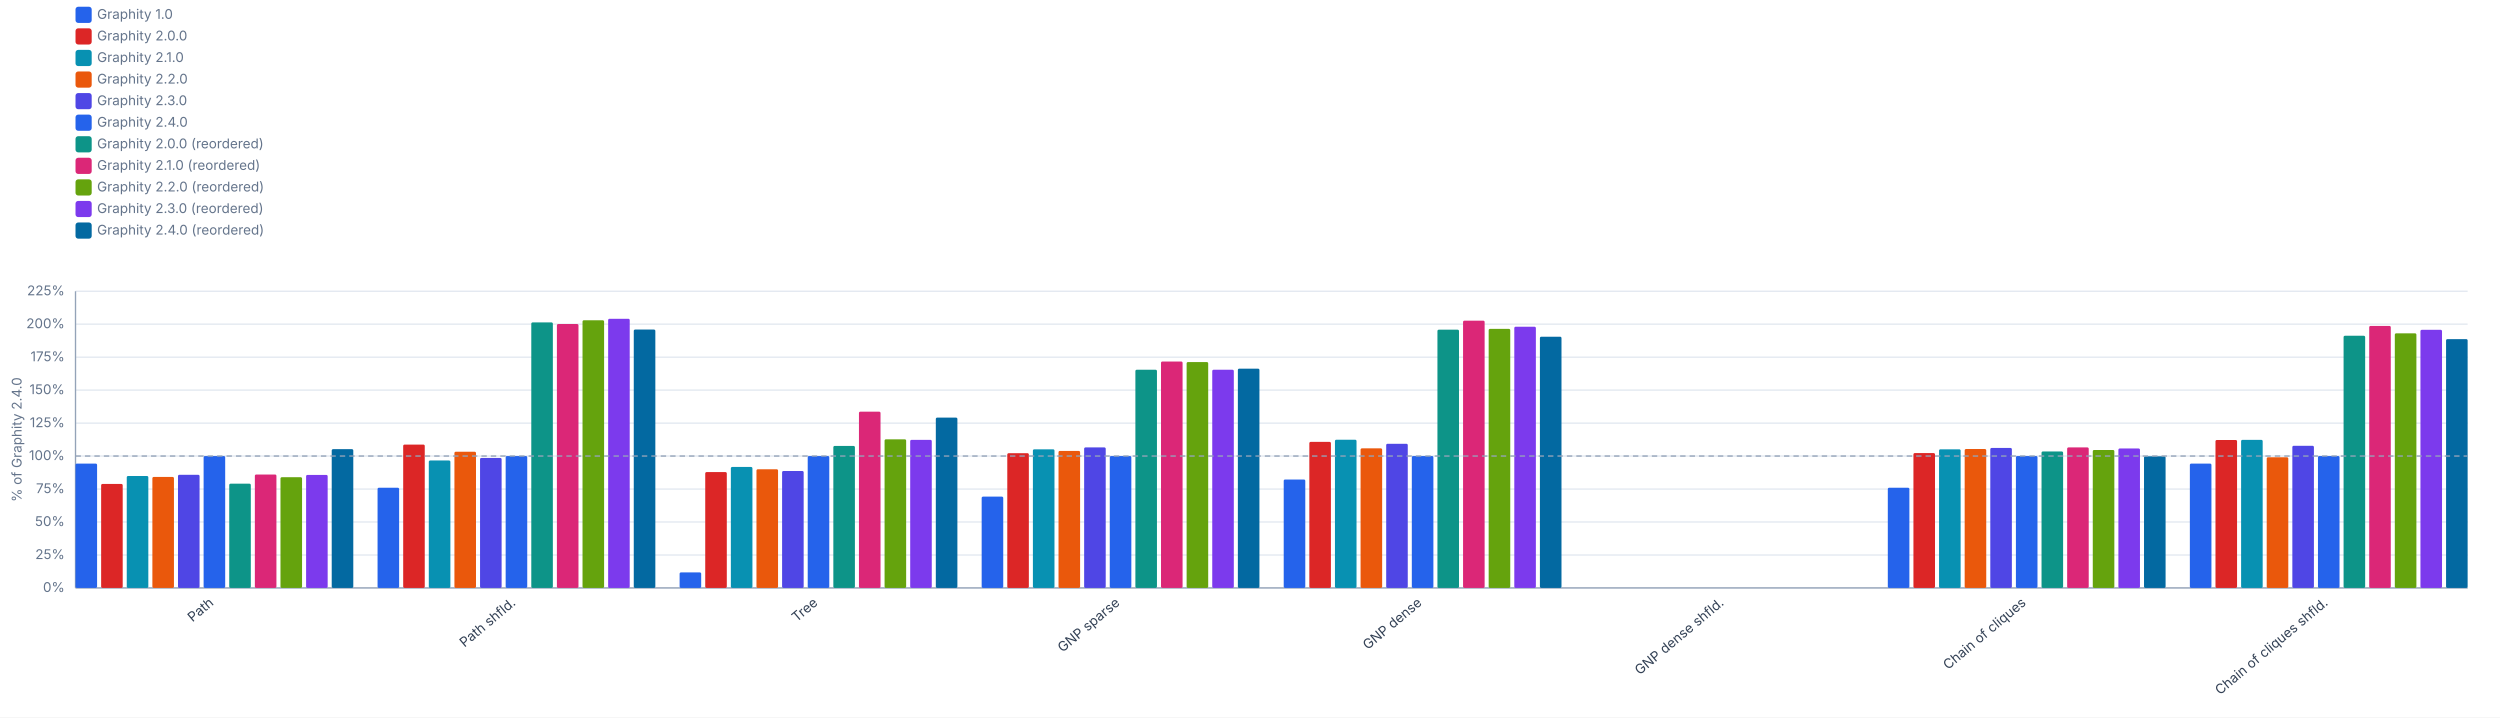
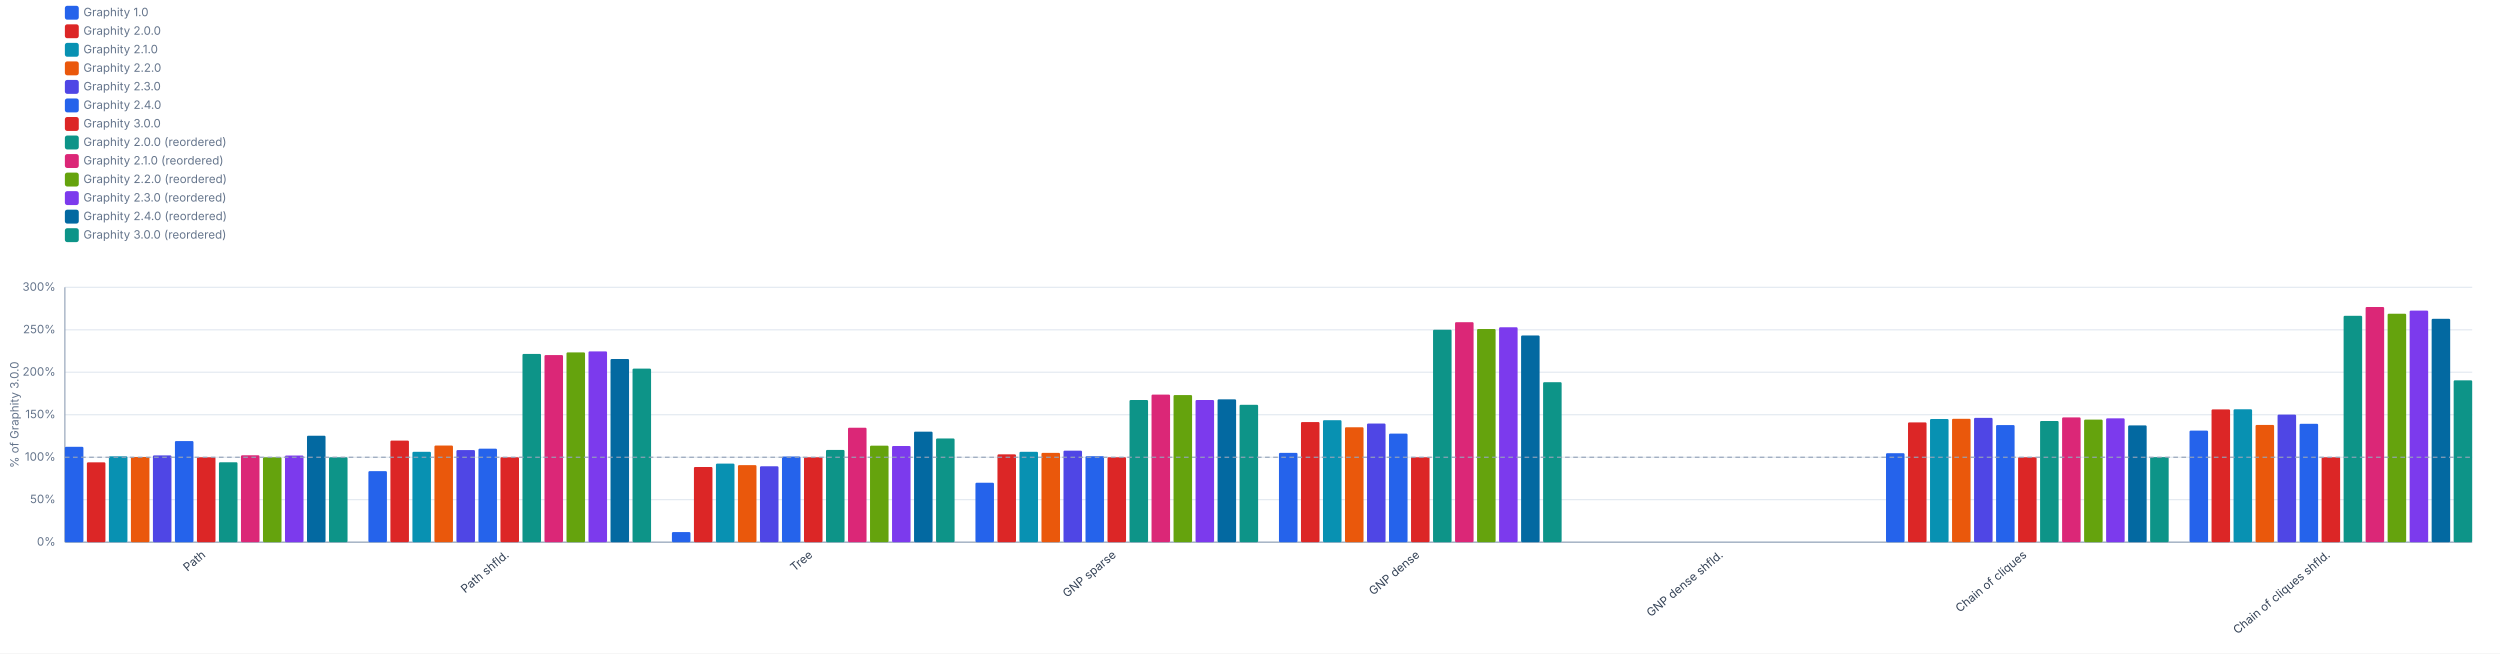
- <svg xmlns="http://www.w3.org/2000/svg" width="1854" height="532" viewBox="0 0 1854 532" role="img">
+ <svg xmlns="http://www.w3.org/2000/svg" width="2158" height="564" viewBox="0 0 2158 564" role="img">
  <style>text{font-family:ui-sans-serif,system-ui,-apple-system,Segoe UI,sans-serif;font-size:11px;fill:#334155}.axis{stroke:#94a3b8;stroke-width:1;fill:none}.grid{stroke:#e2e8f0;stroke-width:1}.ylabel{fill:#64748b;font-size:10px}.tick{fill:#64748b;font-size:10px}.xlabel{font-size:10px}</style>
-   <rect x="0" y="0" width="1854" height="532" fill="#ffffff" />
+   <rect x="0" y="0" width="2158" height="564" fill="#ffffff" />
  <rect x="56" y="5" width="12" height="12" rx="2" fill="#2563eb" />
  <text x="72" y="14" class="tick">Graphity 1.0</text>
  <rect x="56" y="21" width="12" height="12" rx="2" fill="#dc2626" />
  <text x="72" y="30" class="tick">Graphity 2.0.0</text>
  <rect x="56" y="37" width="12" height="12" rx="2" fill="#0891b2" />
  <text x="72" y="46" class="tick">Graphity 2.1.0</text>
  <rect x="56" y="53" width="12" height="12" rx="2" fill="#ea580c" />
  <text x="72" y="62" class="tick">Graphity 2.2.0</text>
  <rect x="56" y="69" width="12" height="12" rx="2" fill="#4f46e5" />
  <text x="72" y="78" class="tick">Graphity 2.3.0</text>
  <rect x="56" y="85" width="12" height="12" rx="2" fill="#2563eb" />
  <text x="72" y="94" class="tick">Graphity 2.4.0</text>
-   <rect x="56" y="101" width="12" height="12" rx="2" fill="#0d9488" />
-   <text x="72" y="110" class="tick">Graphity 2.0.0 (reordered)</text>
-   <rect x="56" y="117" width="12" height="12" rx="2" fill="#db2777" />
-   <text x="72" y="126" class="tick">Graphity 2.1.0 (reordered)</text>
-   <rect x="56" y="133" width="12" height="12" rx="2" fill="#65a30d" />
-   <text x="72" y="142" class="tick">Graphity 2.2.0 (reordered)</text>
-   <rect x="56" y="149" width="12" height="12" rx="2" fill="#7c3aed" />
-   <text x="72" y="158" class="tick">Graphity 2.3.0 (reordered)</text>
-   <rect x="56" y="165" width="12" height="12" rx="2" fill="#0369a1" />
-   <text x="72" y="174" class="tick">Graphity 2.4.0 (reordered)</text>
-   <line class="grid" x1="56" y1="436.0" x2="1830" y2="436.0" />
-   <text class="tick" x="48" y="439.0" text-anchor="end">0%</text>
-   <line class="grid" x1="56" y1="411.6" x2="1830" y2="411.6" />
-   <text class="tick" x="48" y="414.6" text-anchor="end">25%</text>
-   <line class="grid" x1="56" y1="387.1" x2="1830" y2="387.1" />
-   <text class="tick" x="48" y="390.1" text-anchor="end">50%</text>
-   <line class="grid" x1="56" y1="362.7" x2="1830" y2="362.7" />
-   <text class="tick" x="48" y="365.7" text-anchor="end">75%</text>
-   <line class="grid" x1="56" y1="338.2" x2="1830" y2="338.2" />
-   <text class="tick" x="48" y="341.2" text-anchor="end">100%</text>
-   <line class="grid" x1="56" y1="313.8" x2="1830" y2="313.8" />
-   <text class="tick" x="48" y="316.8" text-anchor="end">125%</text>
-   <line class="grid" x1="56" y1="289.3" x2="1830" y2="289.3" />
-   <text class="tick" x="48" y="292.3" text-anchor="end">150%</text>
-   <line class="grid" x1="56" y1="264.9" x2="1830" y2="264.9" />
-   <text class="tick" x="48" y="267.9" text-anchor="end">175%</text>
-   <line class="grid" x1="56" y1="240.4" x2="1830" y2="240.4" />
-   <text class="tick" x="48" y="243.4" text-anchor="end">200%</text>
-   <line class="grid" x1="56" y1="216.0" x2="1830" y2="216.0" />
-   <text class="tick" x="48" y="219.0" text-anchor="end">225%</text>
-   <line class="axis" x1="56" y1="216" x2="56" y2="436" />
-   <line class="axis" x1="56" y1="436" x2="1830" y2="436" />
-   <text class="ylabel" x="16" y="326.0" text-anchor="middle" transform="rotate(-90 16 326.0)">% of Graphity 2.4.0</text>
-   <text class="xlabel" x="159.0" y="448.0" text-anchor="end" transform="rotate(-40 159.0 448.0)">Path</text>
-   <rect x="56.0" y="343.8" width="16" height="92.2" fill="#2563eb" rx="1" />
-   <rect x="75.0" y="358.9" width="16" height="77.1" fill="#dc2626" rx="1" />
-   <rect x="94.0" y="353.0" width="16" height="83.0" fill="#0891b2" rx="1" />
-   <rect x="113.0" y="353.7" width="16" height="82.3" fill="#ea580c" rx="1" />
-   <rect x="132.0" y="352.1" width="16" height="83.9" fill="#4f46e5" rx="1" />
-   <rect x="151.0" y="338.2" width="16" height="97.8" fill="#2563eb" rx="1" />
-   <rect x="170.0" y="358.7" width="16" height="77.3" fill="#0d9488" rx="1" />
-   <rect x="189.0" y="351.9" width="16" height="84.1" fill="#db2777" rx="1" />
-   <rect x="208.0" y="353.9" width="16" height="82.1" fill="#65a30d" rx="1" />
-   <rect x="227.0" y="352.2" width="16" height="83.8" fill="#7c3aed" rx="1" />
-   <rect x="246.0" y="333.1" width="16" height="102.9" fill="#0369a1" rx="1" />
-   <text class="xlabel" x="383.0" y="448.0" text-anchor="end" transform="rotate(-40 383.0 448.0)">Path shfld.</text>
-   <rect x="280.0" y="361.7" width="16" height="74.3" fill="#2563eb" rx="1" />
-   <rect x="299.0" y="329.7" width="16" height="106.3" fill="#dc2626" rx="1" />
-   <rect x="318.0" y="341.5" width="16" height="94.5" fill="#0891b2" rx="1" />
-   <rect x="337.0" y="335.0" width="16" height="101.0" fill="#ea580c" rx="1" />
-   <rect x="356.0" y="339.6" width="16" height="96.4" fill="#4f46e5" rx="1" />
-   <rect x="375.0" y="338.2" width="16" height="97.8" fill="#2563eb" rx="1" />
-   <rect x="394.0" y="239.1" width="16" height="196.9" fill="#0d9488" rx="1" />
-   <rect x="413.0" y="240.3" width="16" height="195.7" fill="#db2777" rx="1" />
-   <rect x="432.0" y="237.5" width="16" height="198.5" fill="#65a30d" rx="1" />
-   <rect x="451.0" y="236.4" width="16" height="199.6" fill="#7c3aed" rx="1" />
-   <rect x="470.0" y="244.4" width="16" height="191.6" fill="#0369a1" rx="1" />
-   <text class="xlabel" x="607.0" y="448.0" text-anchor="end" transform="rotate(-40 607.0 448.0)">Tree</text>
-   <rect x="504.0" y="424.5" width="16" height="11.5" fill="#2563eb" rx="1" />
-   <rect x="523.0" y="350.1" width="16" height="85.9" fill="#dc2626" rx="1" />
-   <rect x="542.0" y="346.3" width="16" height="89.7" fill="#0891b2" rx="1" />
-   <rect x="561.0" y="348.0" width="16" height="88.0" fill="#ea580c" rx="1" />
-   <rect x="580.0" y="349.3" width="16" height="86.7" fill="#4f46e5" rx="1" />
-   <rect x="599.0" y="338.2" width="16" height="97.8" fill="#2563eb" rx="1" />
-   <rect x="618.0" y="330.7" width="16" height="105.3" fill="#0d9488" rx="1" />
-   <rect x="637.0" y="305.3" width="16" height="130.7" fill="#db2777" rx="1" />
-   <rect x="656.0" y="325.8" width="16" height="110.2" fill="#65a30d" rx="1" />
-   <rect x="675.0" y="326.2" width="16" height="109.8" fill="#7c3aed" rx="1" />
-   <rect x="694.0" y="309.7" width="16" height="126.3" fill="#0369a1" rx="1" />
-   <text class="xlabel" x="831.0" y="448.0" text-anchor="end" transform="rotate(-40 831.0 448.0)">GNP sparse</text>
-   <rect x="728.0" y="368.3" width="16" height="67.7" fill="#2563eb" rx="1" />
-   <rect x="747.0" y="336.1" width="16" height="99.9" fill="#dc2626" rx="1" />
-   <rect x="766.0" y="333.2" width="16" height="102.8" fill="#0891b2" rx="1" />
-   <rect x="785.0" y="334.4" width="16" height="101.6" fill="#ea580c" rx="1" />
-   <rect x="804.0" y="331.8" width="16" height="104.2" fill="#4f46e5" rx="1" />
-   <rect x="823.0" y="338.2" width="16" height="97.8" fill="#2563eb" rx="1" />
-   <rect x="842.0" y="274.2" width="16" height="161.8" fill="#0d9488" rx="1" />
-   <rect x="861.0" y="268.1" width="16" height="167.9" fill="#db2777" rx="1" />
-   <rect x="880.0" y="268.5" width="16" height="167.5" fill="#65a30d" rx="1" />
-   <rect x="899.0" y="274.2" width="16" height="161.8" fill="#7c3aed" rx="1" />
-   <rect x="918.0" y="273.4" width="16" height="162.6" fill="#0369a1" rx="1" />
-   <text class="xlabel" x="1055.0" y="448.0" text-anchor="end" transform="rotate(-40 1055.0 448.0)">GNP dense</text>
-   <rect x="952.0" y="355.6" width="16" height="80.4" fill="#2563eb" rx="1" />
-   <rect x="971.0" y="327.7" width="16" height="108.3" fill="#dc2626" rx="1" />
-   <rect x="990.0" y="326.1" width="16" height="109.9" fill="#0891b2" rx="1" />
-   <rect x="1009.0" y="332.5" width="16" height="103.5" fill="#ea580c" rx="1" />
-   <rect x="1028.0" y="329.1" width="16" height="106.9" fill="#4f46e5" rx="1" />
-   <rect x="1047.0" y="338.2" width="16" height="97.8" fill="#2563eb" rx="1" />
-   <rect x="1066.0" y="244.5" width="16" height="191.5" fill="#0d9488" rx="1" />
-   <rect x="1085.0" y="237.8" width="16" height="198.2" fill="#db2777" rx="1" />
-   <rect x="1104.0" y="243.9" width="16" height="192.1" fill="#65a30d" rx="1" />
-   <rect x="1123.0" y="242.3" width="16" height="193.7" fill="#7c3aed" rx="1" />
-   <rect x="1142.0" y="249.7" width="16" height="186.3" fill="#0369a1" rx="1" />
-   <text class="xlabel" x="1279.0" y="448.0" text-anchor="end" transform="rotate(-40 1279.0 448.0)">GNP dense shfld.</text>
-   <text class="xlabel" x="1503.0" y="448.0" text-anchor="end" transform="rotate(-40 1503.0 448.0)">Chain of cliques</text>
-   <rect x="1400.0" y="361.7" width="16" height="74.3" fill="#2563eb" rx="1" />
-   <rect x="1419.0" y="336.0" width="16" height="100.0" fill="#dc2626" rx="1" />
-   <rect x="1438.0" y="333.2" width="16" height="102.8" fill="#0891b2" rx="1" />
-   <rect x="1457.0" y="333.0" width="16" height="103.0" fill="#ea580c" rx="1" />
-   <rect x="1476.0" y="332.2" width="16" height="103.8" fill="#4f46e5" rx="1" />
-   <rect x="1495.0" y="338.2" width="16" height="97.8" fill="#2563eb" rx="1" />
-   <rect x="1514.0" y="334.8" width="16" height="101.2" fill="#0d9488" rx="1" />
-   <rect x="1533.0" y="331.8" width="16" height="104.2" fill="#db2777" rx="1" />
-   <rect x="1552.0" y="333.7" width="16" height="102.3" fill="#65a30d" rx="1" />
-   <rect x="1571.0" y="332.6" width="16" height="103.4" fill="#7c3aed" rx="1" />
-   <rect x="1590.0" y="338.4" width="16" height="97.6" fill="#0369a1" rx="1" />
-   <text class="xlabel" x="1727.0" y="448.0" text-anchor="end" transform="rotate(-40 1727.0 448.0)">Chain of cliques shfld.</text>
-   <rect x="1624.0" y="343.8" width="16" height="92.2" fill="#2563eb" rx="1" />
-   <rect x="1643.0" y="326.3" width="16" height="109.7" fill="#dc2626" rx="1" />
-   <rect x="1662.0" y="326.2" width="16" height="109.8" fill="#0891b2" rx="1" />
-   <rect x="1681.0" y="339.1" width="16" height="96.9" fill="#ea580c" rx="1" />
-   <rect x="1700.0" y="330.6" width="16" height="105.4" fill="#4f46e5" rx="1" />
-   <rect x="1719.0" y="338.2" width="16" height="97.8" fill="#2563eb" rx="1" />
-   <rect x="1738.0" y="249.0" width="16" height="187.0" fill="#0d9488" rx="1" />
-   <rect x="1757.0" y="241.7" width="16" height="194.3" fill="#db2777" rx="1" />
-   <rect x="1776.0" y="247.2" width="16" height="188.8" fill="#65a30d" rx="1" />
-   <rect x="1795.0" y="244.6" width="16" height="191.4" fill="#7c3aed" rx="1" />
-   <rect x="1814.0" y="251.5" width="16" height="184.5" fill="#0369a1" rx="1" />
-   <line x1="56" y1="338.2" x2="1830" y2="338.2" stroke="#94a3b8" stroke-width="1" stroke-dasharray="4 3" />
+   <rect x="56" y="101" width="12" height="12" rx="2" fill="#dc2626" />
+   <text x="72" y="110" class="tick">Graphity 3.0.0</text>
+   <rect x="56" y="117" width="12" height="12" rx="2" fill="#0d9488" />
+   <text x="72" y="126" class="tick">Graphity 2.0.0 (reordered)</text>
+   <rect x="56" y="133" width="12" height="12" rx="2" fill="#db2777" />
+   <text x="72" y="142" class="tick">Graphity 2.1.0 (reordered)</text>
+   <rect x="56" y="149" width="12" height="12" rx="2" fill="#65a30d" />
+   <text x="72" y="158" class="tick">Graphity 2.2.0 (reordered)</text>
+   <rect x="56" y="165" width="12" height="12" rx="2" fill="#7c3aed" />
+   <text x="72" y="174" class="tick">Graphity 2.3.0 (reordered)</text>
+   <rect x="56" y="181" width="12" height="12" rx="2" fill="#0369a1" />
+   <text x="72" y="190" class="tick">Graphity 2.4.0 (reordered)</text>
+   <rect x="56" y="197" width="12" height="12" rx="2" fill="#0d9488" />
+   <text x="72" y="206" class="tick">Graphity 3.0.0 (reordered)</text>
+   <line class="grid" x1="56" y1="468.0" x2="2134" y2="468.0" />
+   <text class="tick" x="48" y="471.0" text-anchor="end">0%</text>
+   <line class="grid" x1="56" y1="431.3" x2="2134" y2="431.3" />
+   <text class="tick" x="48" y="434.3" text-anchor="end">50%</text>
+   <line class="grid" x1="56" y1="394.7" x2="2134" y2="394.7" />
+   <text class="tick" x="48" y="397.7" text-anchor="end">100%</text>
+   <line class="grid" x1="56" y1="358.0" x2="2134" y2="358.0" />
+   <text class="tick" x="48" y="361.0" text-anchor="end">150%</text>
+   <line class="grid" x1="56" y1="321.3" x2="2134" y2="321.3" />
+   <text class="tick" x="48" y="324.3" text-anchor="end">200%</text>
+   <line class="grid" x1="56" y1="284.7" x2="2134" y2="284.7" />
+   <text class="tick" x="48" y="287.7" text-anchor="end">250%</text>
+   <line class="grid" x1="56" y1="248.0" x2="2134" y2="248.0" />
+   <text class="tick" x="48" y="251.0" text-anchor="end">300%</text>
+   <line class="axis" x1="56" y1="248" x2="56" y2="468" />
+   <line class="axis" x1="56" y1="468" x2="2134" y2="468" />
+   <text class="ylabel" x="16" y="358.0" text-anchor="middle" transform="rotate(-90 16 358.0)">% of Graphity 3.0.0</text>
+   <text class="xlabel" x="178.0" y="480.0" text-anchor="end" transform="rotate(-40 178.0 480.0)">Path</text>
+   <rect x="56.0" y="385.7" width="16" height="82.3" fill="#2563eb" rx="1" />
+   <rect x="75.0" y="399.1" width="16" height="68.9" fill="#dc2626" rx="1" />
+   <rect x="94.0" y="393.9" width="16" height="74.1" fill="#0891b2" rx="1" />
+   <rect x="113.0" y="394.5" width="16" height="73.5" fill="#ea580c" rx="1" />
+   <rect x="132.0" y="393.1" width="16" height="74.9" fill="#4f46e5" rx="1" />
+   <rect x="151.0" y="380.7" width="16" height="87.3" fill="#2563eb" rx="1" />
+   <rect x="170.0" y="394.7" width="16" height="73.3" fill="#dc2626" rx="1" />
+   <rect x="189.0" y="399.0" width="16" height="69.0" fill="#0d9488" rx="1" />
+   <rect x="208.0" y="393.0" width="16" height="75.0" fill="#db2777" rx="1" />
+   <rect x="227.0" y="394.7" width="16" height="73.3" fill="#65a30d" rx="1" />
+   <rect x="246.0" y="393.2" width="16" height="74.8" fill="#7c3aed" rx="1" />
+   <rect x="265.0" y="376.1" width="16" height="91.9" fill="#0369a1" rx="1" />
+   <rect x="284.0" y="394.7" width="16" height="73.3" fill="#0d9488" rx="1" />
+   <text class="xlabel" x="440.0" y="480.0" text-anchor="end" transform="rotate(-40 440.0 480.0)">Path shfld.</text>
+   <rect x="318.0" y="406.7" width="16" height="61.3" fill="#2563eb" rx="1" />
+   <rect x="337.0" y="380.3" width="16" height="87.7" fill="#dc2626" rx="1" />
+   <rect x="356.0" y="390.0" width="16" height="78.0" fill="#0891b2" rx="1" />
+   <rect x="375.0" y="384.6" width="16" height="83.4" fill="#ea580c" rx="1" />
+   <rect x="394.0" y="388.5" width="16" height="79.5" fill="#4f46e5" rx="1" />
+   <rect x="413.0" y="387.3" width="16" height="80.7" fill="#2563eb" rx="1" />
+   <rect x="432.0" y="394.7" width="16" height="73.3" fill="#dc2626" rx="1" />
+   <rect x="451.0" y="305.5" width="16" height="162.5" fill="#0d9488" rx="1" />
+   <rect x="470.0" y="306.5" width="16" height="161.5" fill="#db2777" rx="1" />
+   <rect x="489.0" y="304.2" width="16" height="163.8" fill="#65a30d" rx="1" />
+   <rect x="508.0" y="303.3" width="16" height="164.7" fill="#7c3aed" rx="1" />
+   <rect x="527.0" y="309.9" width="16" height="158.1" fill="#0369a1" rx="1" />
+   <rect x="546.0" y="318.2" width="16" height="149.8" fill="#0d9488" rx="1" />
+   <text class="xlabel" x="702.0" y="480.0" text-anchor="end" transform="rotate(-40 702.0 480.0)">Tree</text>
+   <rect x="580.0" y="459.3" width="16" height="8.7" fill="#2563eb" rx="1" />
+   <rect x="599.0" y="403.1" width="16" height="64.9" fill="#dc2626" rx="1" />
+   <rect x="618.0" y="400.2" width="16" height="67.8" fill="#0891b2" rx="1" />
+   <rect x="637.0" y="401.5" width="16" height="66.5" fill="#ea580c" rx="1" />
+   <rect x="656.0" y="402.5" width="16" height="65.5" fill="#4f46e5" rx="1" />
+   <rect x="675.0" y="394.1" width="16" height="73.9" fill="#2563eb" rx="1" />
+   <rect x="694.0" y="394.7" width="16" height="73.3" fill="#dc2626" rx="1" />
+   <rect x="713.0" y="388.4" width="16" height="79.6" fill="#0d9488" rx="1" />
+   <rect x="732.0" y="369.2" width="16" height="98.8" fill="#db2777" rx="1" />
+   <rect x="751.0" y="384.7" width="16" height="83.3" fill="#65a30d" rx="1" />
+   <rect x="770.0" y="385.0" width="16" height="83.0" fill="#7c3aed" rx="1" />
+   <rect x="789.0" y="372.6" width="16" height="95.4" fill="#0369a1" rx="1" />
+   <rect x="808.0" y="378.5" width="16" height="89.5" fill="#0d9488" rx="1" />
+   <text class="xlabel" x="964.0" y="480.0" text-anchor="end" transform="rotate(-40 964.0 480.0)">GNP sparse</text>
+   <rect x="842.0" y="416.7" width="16" height="51.3" fill="#2563eb" rx="1" />
+   <rect x="861.0" y="392.2" width="16" height="75.8" fill="#dc2626" rx="1" />
+   <rect x="880.0" y="390.0" width="16" height="78.0" fill="#0891b2" rx="1" />
+   <rect x="899.0" y="390.9" width="16" height="77.1" fill="#ea580c" rx="1" />
+   <rect x="918.0" y="389.0" width="16" height="79.0" fill="#4f46e5" rx="1" />
+   <rect x="937.0" y="393.8" width="16" height="74.2" fill="#2563eb" rx="1" />
+   <rect x="956.0" y="394.7" width="16" height="73.3" fill="#dc2626" rx="1" />
+   <rect x="975.0" y="345.3" width="16" height="122.7" fill="#0d9488" rx="1" />
+   <rect x="994.0" y="340.6" width="16" height="127.4" fill="#db2777" rx="1" />
+   <rect x="1013.0" y="341.0" width="16" height="127.0" fill="#65a30d" rx="1" />
+   <rect x="1032.0" y="345.3" width="16" height="122.7" fill="#7c3aed" rx="1" />
+   <rect x="1051.0" y="344.7" width="16" height="123.3" fill="#0369a1" rx="1" />
+   <rect x="1070.0" y="349.4" width="16" height="118.6" fill="#0d9488" rx="1" />
+   <text class="xlabel" x="1226.0" y="480.0" text-anchor="end" transform="rotate(-40 1226.0 480.0)">GNP dense</text>
+   <rect x="1104.0" y="390.9" width="16" height="77.1" fill="#2563eb" rx="1" />
+   <rect x="1123.0" y="364.3" width="16" height="103.7" fill="#dc2626" rx="1" />
+   <rect x="1142.0" y="362.7" width="16" height="105.3" fill="#0891b2" rx="1" />
+   <rect x="1161.0" y="368.8" width="16" height="99.2" fill="#ea580c" rx="1" />
+   <rect x="1180.0" y="365.6" width="16" height="102.4" fill="#4f46e5" rx="1" />
+   <rect x="1199.0" y="374.3" width="16" height="93.7" fill="#2563eb" rx="1" />
+   <rect x="1218.0" y="394.7" width="16" height="73.3" fill="#dc2626" rx="1" />
+   <rect x="1237.0" y="284.6" width="16" height="183.4" fill="#0d9488" rx="1" />
+   <rect x="1256.0" y="278.1" width="16" height="189.9" fill="#db2777" rx="1" />
+   <rect x="1275.0" y="284.0" width="16" height="184.0" fill="#65a30d" rx="1" />
+   <rect x="1294.0" y="282.5" width="16" height="185.5" fill="#7c3aed" rx="1" />
+   <rect x="1313.0" y="289.6" width="16" height="178.4" fill="#0369a1" rx="1" />
+   <rect x="1332.0" y="329.9" width="16" height="138.1" fill="#0d9488" rx="1" />
+   <text class="xlabel" x="1488.0" y="480.0" text-anchor="end" transform="rotate(-40 1488.0 480.0)">GNP dense shfld.</text>
+   <text class="xlabel" x="1750.0" y="480.0" text-anchor="end" transform="rotate(-40 1750.0 480.0)">Chain of cliques</text>
+   <rect x="1628.0" y="391.2" width="16" height="76.8" fill="#2563eb" rx="1" />
+   <rect x="1647.0" y="364.6" width="16" height="103.4" fill="#dc2626" rx="1" />
+   <rect x="1666.0" y="361.7" width="16" height="106.3" fill="#0891b2" rx="1" />
+   <rect x="1685.0" y="361.5" width="16" height="106.5" fill="#ea580c" rx="1" />
+   <rect x="1704.0" y="360.7" width="16" height="107.3" fill="#4f46e5" rx="1" />
+   <rect x="1723.0" y="366.9" width="16" height="101.1" fill="#2563eb" rx="1" />
+   <rect x="1742.0" y="394.7" width="16" height="73.3" fill="#dc2626" rx="1" />
+   <rect x="1761.0" y="363.4" width="16" height="104.6" fill="#0d9488" rx="1" />
+   <rect x="1780.0" y="360.3" width="16" height="107.7" fill="#db2777" rx="1" />
+   <rect x="1799.0" y="362.2" width="16" height="105.8" fill="#65a30d" rx="1" />
+   <rect x="1818.0" y="361.1" width="16" height="106.9" fill="#7c3aed" rx="1" />
+   <rect x="1837.0" y="367.2" width="16" height="100.8" fill="#0369a1" rx="1" />
+   <rect x="1856.0" y="394.6" width="16" height="73.4" fill="#0d9488" rx="1" />
+   <text class="xlabel" x="2012.0" y="480.0" text-anchor="end" transform="rotate(-40 2012.0 480.0)">Chain of cliques shfld.</text>
+   <rect x="1890.0" y="371.7" width="16" height="96.3" fill="#2563eb" rx="1" />
+   <rect x="1909.0" y="353.4" width="16" height="114.6" fill="#dc2626" rx="1" />
+   <rect x="1928.0" y="353.3" width="16" height="114.7" fill="#0891b2" rx="1" />
+   <rect x="1947.0" y="366.8" width="16" height="101.2" fill="#ea580c" rx="1" />
+   <rect x="1966.0" y="357.9" width="16" height="110.1" fill="#4f46e5" rx="1" />
+   <rect x="1985.0" y="365.8" width="16" height="102.2" fill="#2563eb" rx="1" />
+   <rect x="2004.0" y="394.7" width="16" height="73.3" fill="#dc2626" rx="1" />
+   <rect x="2023.0" y="272.6" width="16" height="195.4" fill="#0d9488" rx="1" />
+   <rect x="2042.0" y="265.0" width="16" height="203.0" fill="#db2777" rx="1" />
+   <rect x="2061.0" y="270.8" width="16" height="197.2" fill="#65a30d" rx="1" />
+   <rect x="2080.0" y="268.1" width="16" height="199.9" fill="#7c3aed" rx="1" />
+   <rect x="2099.0" y="275.2" width="16" height="192.8" fill="#0369a1" rx="1" />
+   <rect x="2118.0" y="328.3" width="16" height="139.7" fill="#0d9488" rx="1" />
+   <line x1="56" y1="394.7" x2="2134" y2="394.7" stroke="#94a3b8" stroke-width="1" stroke-dasharray="4 3" />
</svg>
